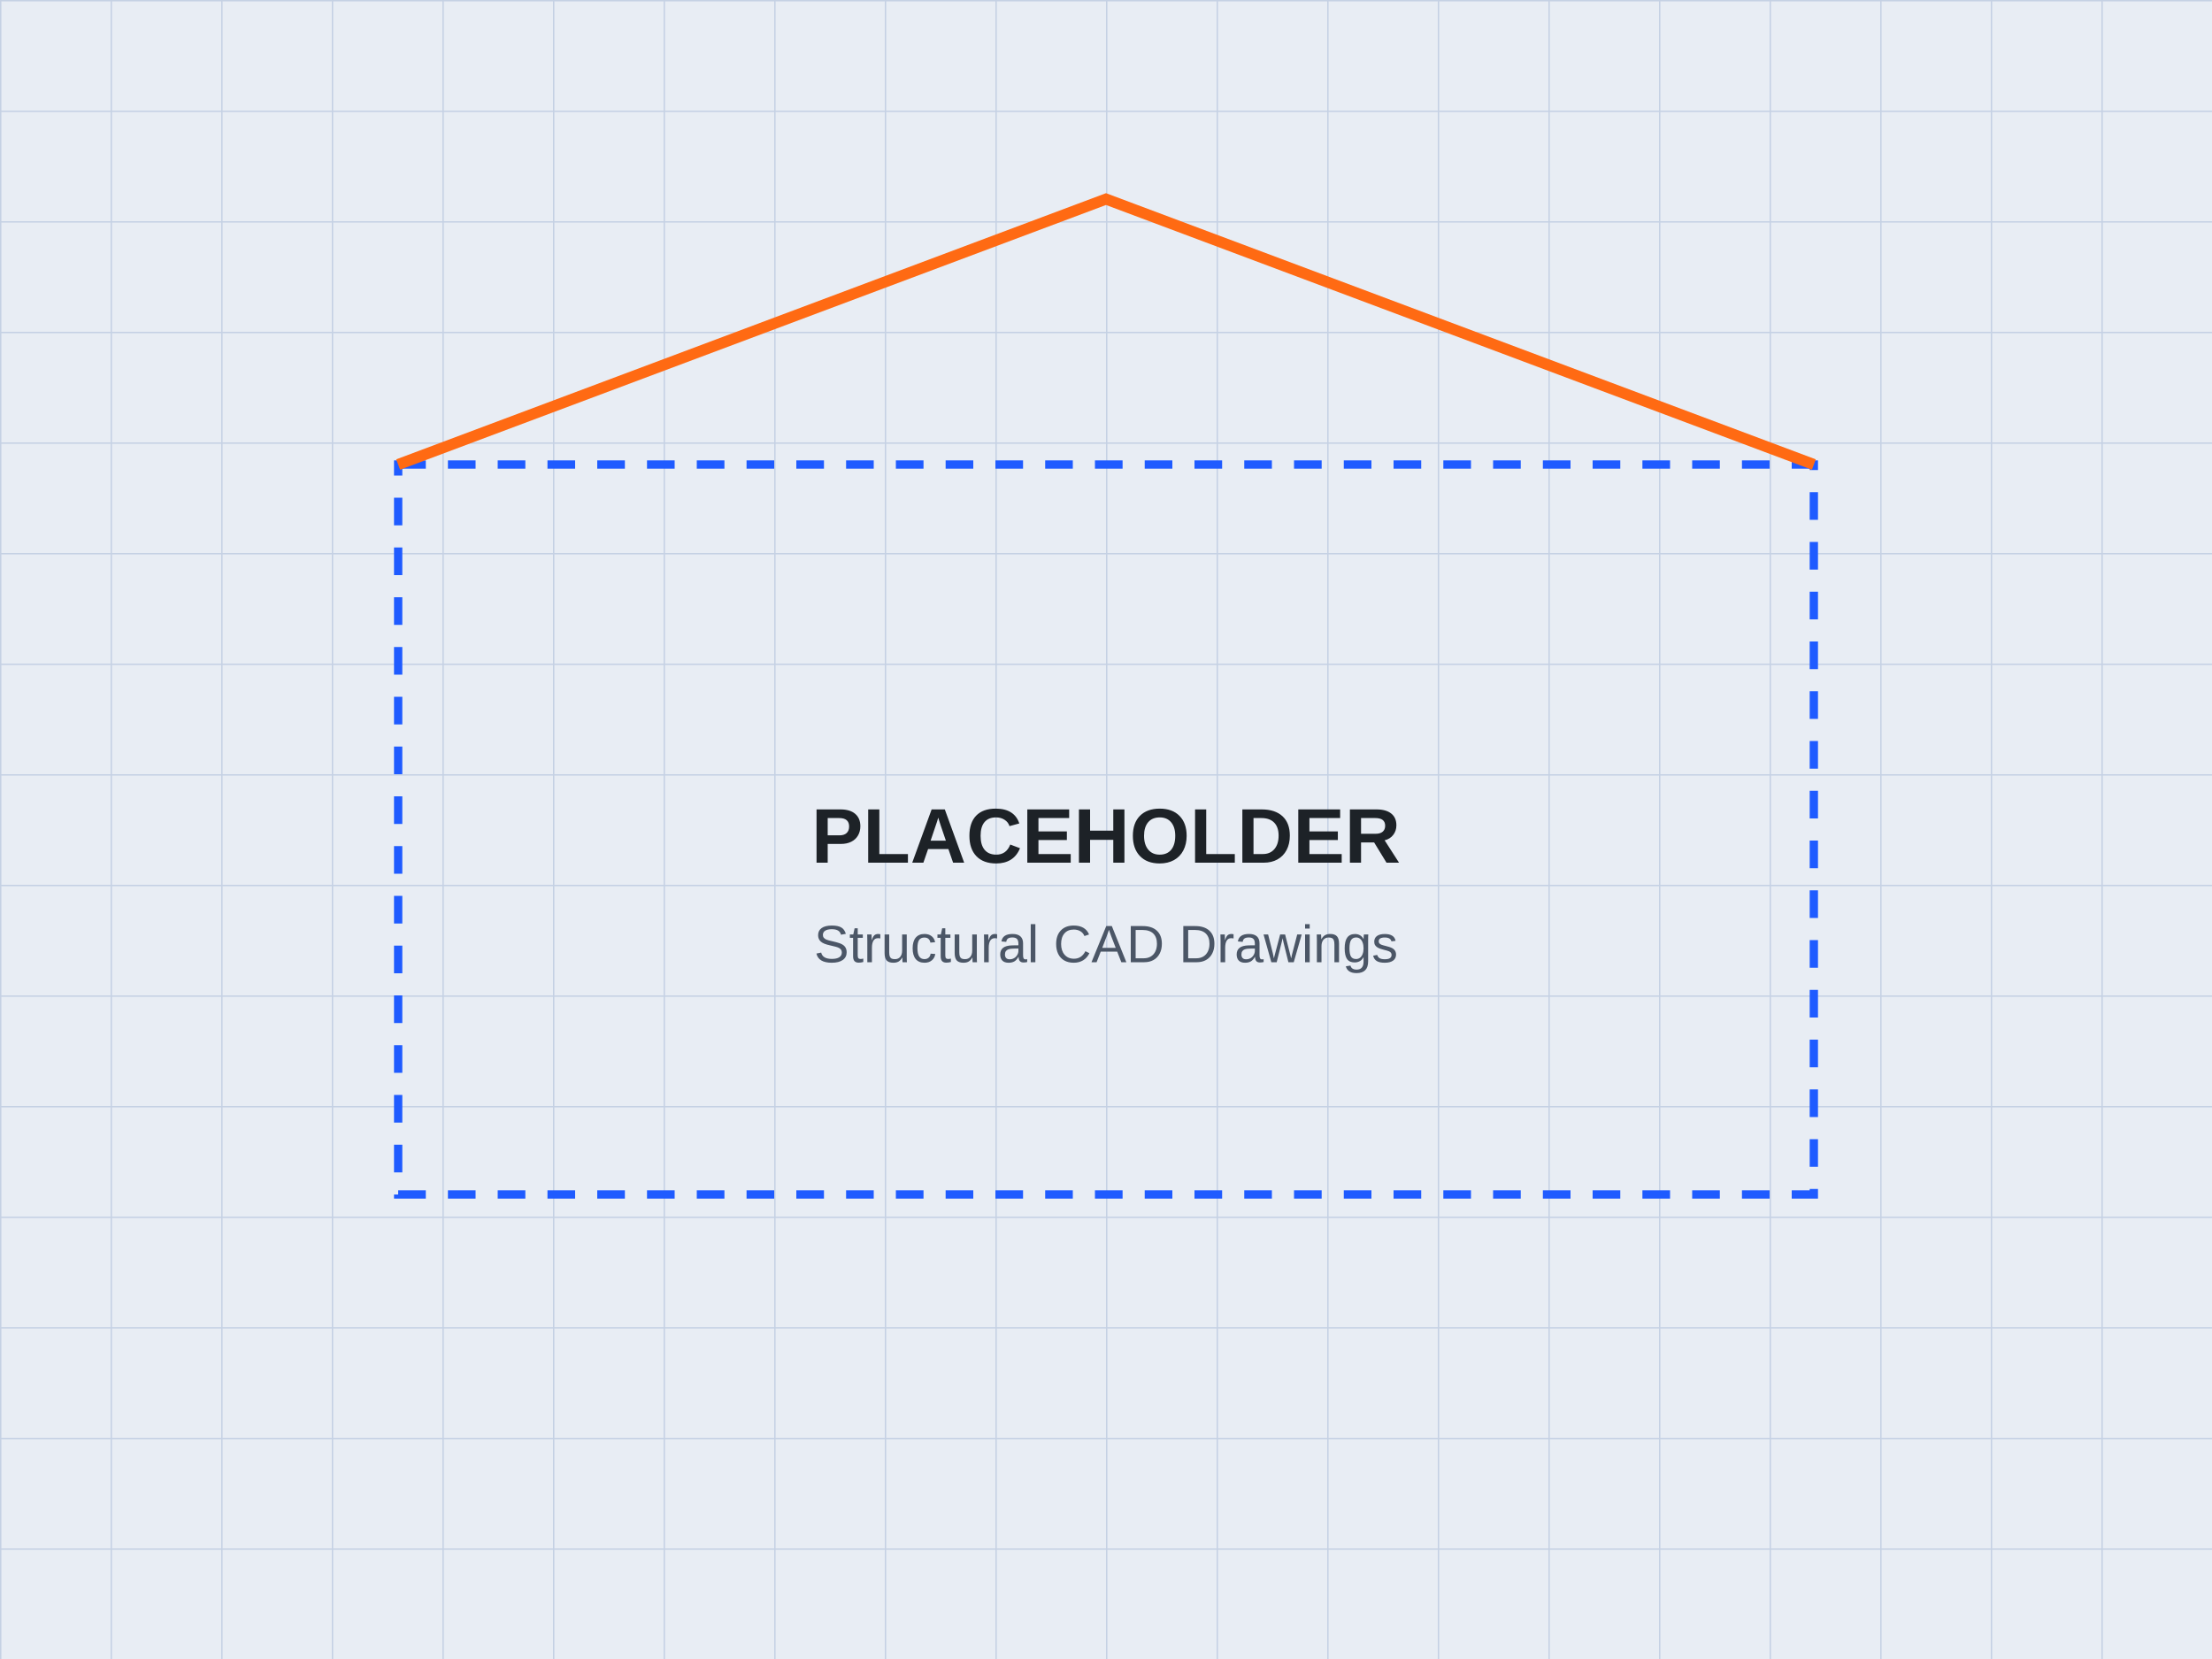
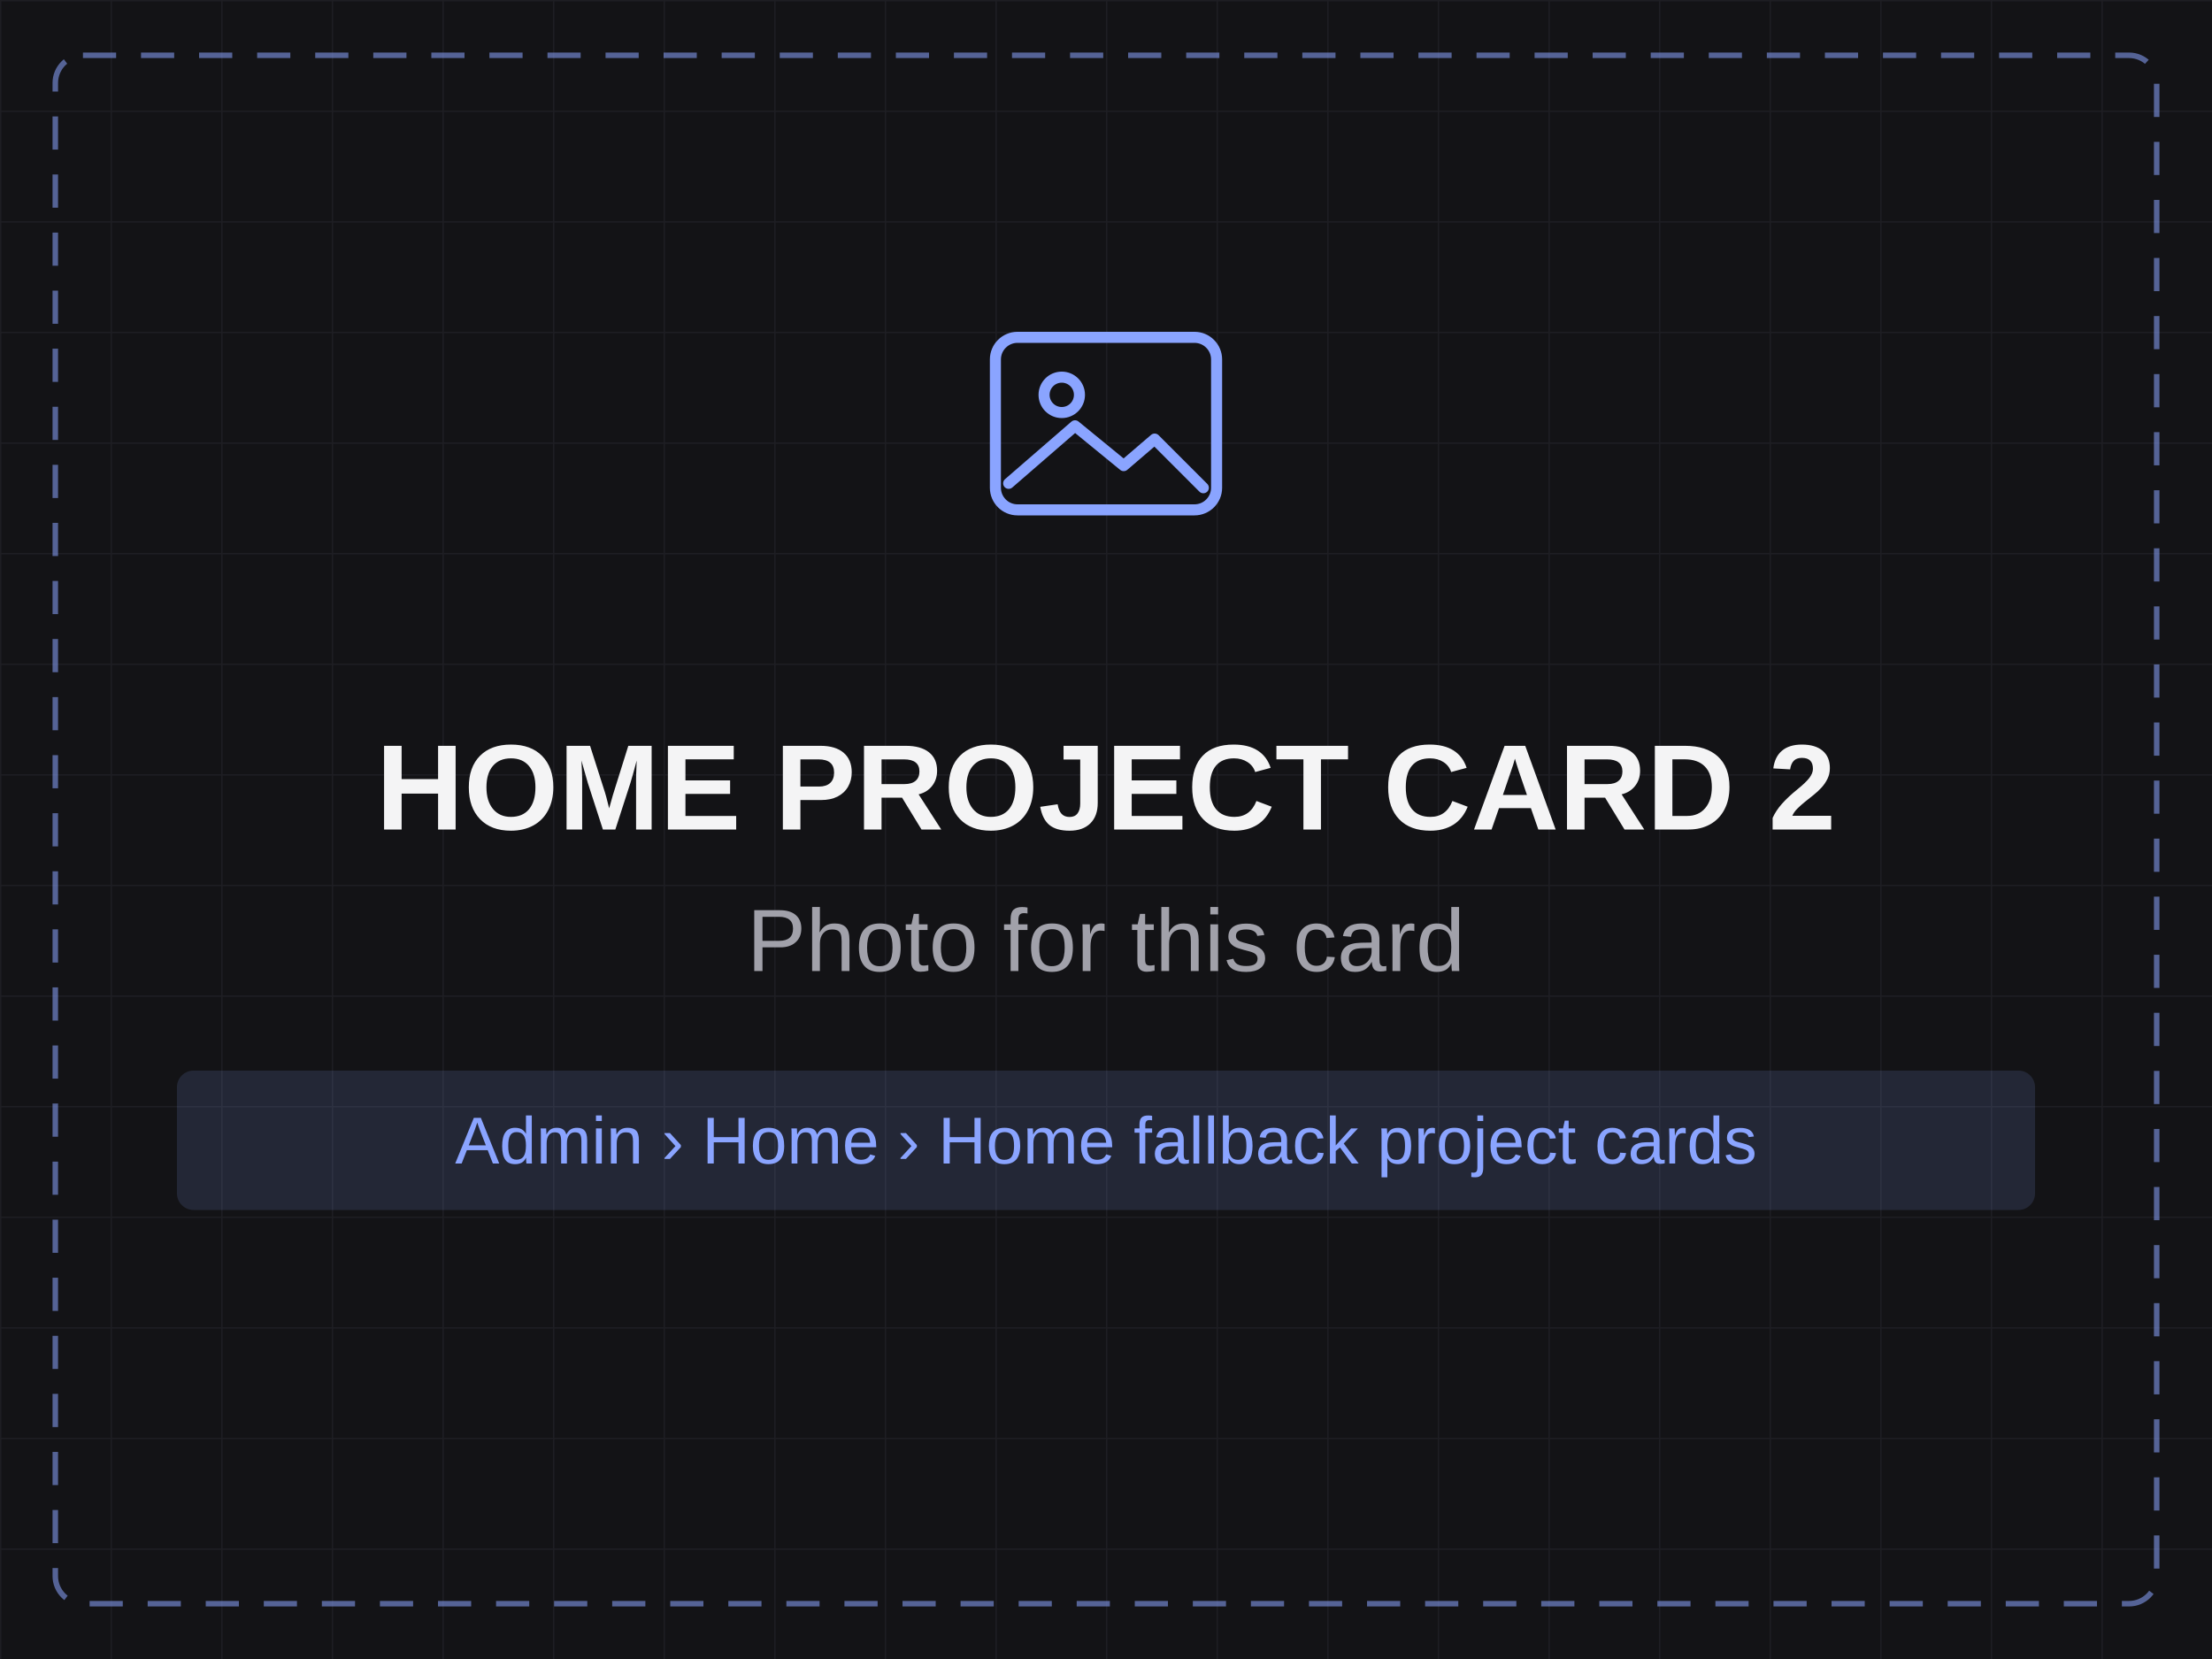
<svg xmlns="http://www.w3.org/2000/svg" viewBox="0 0 800 600" width="800" height="600">
  <defs>
    <pattern id="g" width="40" height="40" patternUnits="userSpaceOnUse">
-       <path d="M40 0H0V40" fill="none" stroke="#C5D1E4" stroke-width="1" />
+       <path d="M40 0H0V40" fill="none" stroke="#1E1E23" stroke-width="1" />
    </pattern>
  </defs>
-   <rect width="800" height="600" fill="#E8EDF4" />
+   <rect width="800" height="600" fill="#131316" />
  <rect width="800" height="600" fill="url(#g)" />
-   <rect x="144.0" y="168" width="512.0" height="264.0" fill="none" stroke="#1F5BFF" stroke-width="3" stroke-dasharray="10 8" />
-   <path d="M144.0 168L400.0 72.0L656.0 168" fill="none" stroke="#FF6A13" stroke-width="4" />
-   <text x="50%" y="312.0" text-anchor="middle" font-family="Arial,sans-serif" font-size="28" font-weight="700" fill="#1D2227">PLACEHOLDER</text>
-   <text x="50%" y="348.0" text-anchor="middle" font-family="Arial,sans-serif" font-size="19" fill="#4B5666">Structural CAD Drawings</text>
+   <rect x="20" y="20" width="760" height="560" rx="10" fill="none" stroke="#8AA4FF" stroke-opacity=".55" stroke-width="2" stroke-dasharray="12 9" />
+   <g transform="translate(360 122)" fill="none" stroke="#8AA4FF" stroke-width="4" stroke-linecap="round" stroke-linejoin="round">
+     <rect width="80" height="62.4" rx="8" />
+     <circle cx="24" cy="20.8" r="6.4" />
+     <path d="M4.8 52.8L28.8 32L46.4 46.4L57.6 36.8L75.2 54.4" />
+   </g>
+   <text x="50%" y="300" text-anchor="middle" font-family="Arial,Helvetica,sans-serif" font-size="44" font-weight="700" fill="#F4F4F5">HOME PROJECT CARD 2</text>
+   <text x="50%" y="351.2" text-anchor="middle" font-family="Arial,Helvetica,sans-serif" font-size="32" fill="#A1A1AA">Photo for this card</text>
+   <rect x="64" y="387.2" width="672" height="50.4" rx="6" fill="#8AA4FF" fill-opacity=".14" />
+   <text x="50%" y="420.8" text-anchor="middle" font-family="Arial,Helvetica,sans-serif" font-size="24" fill="#8AA4FF">Admin › Home › Home fallback project cards</text>
</svg>
